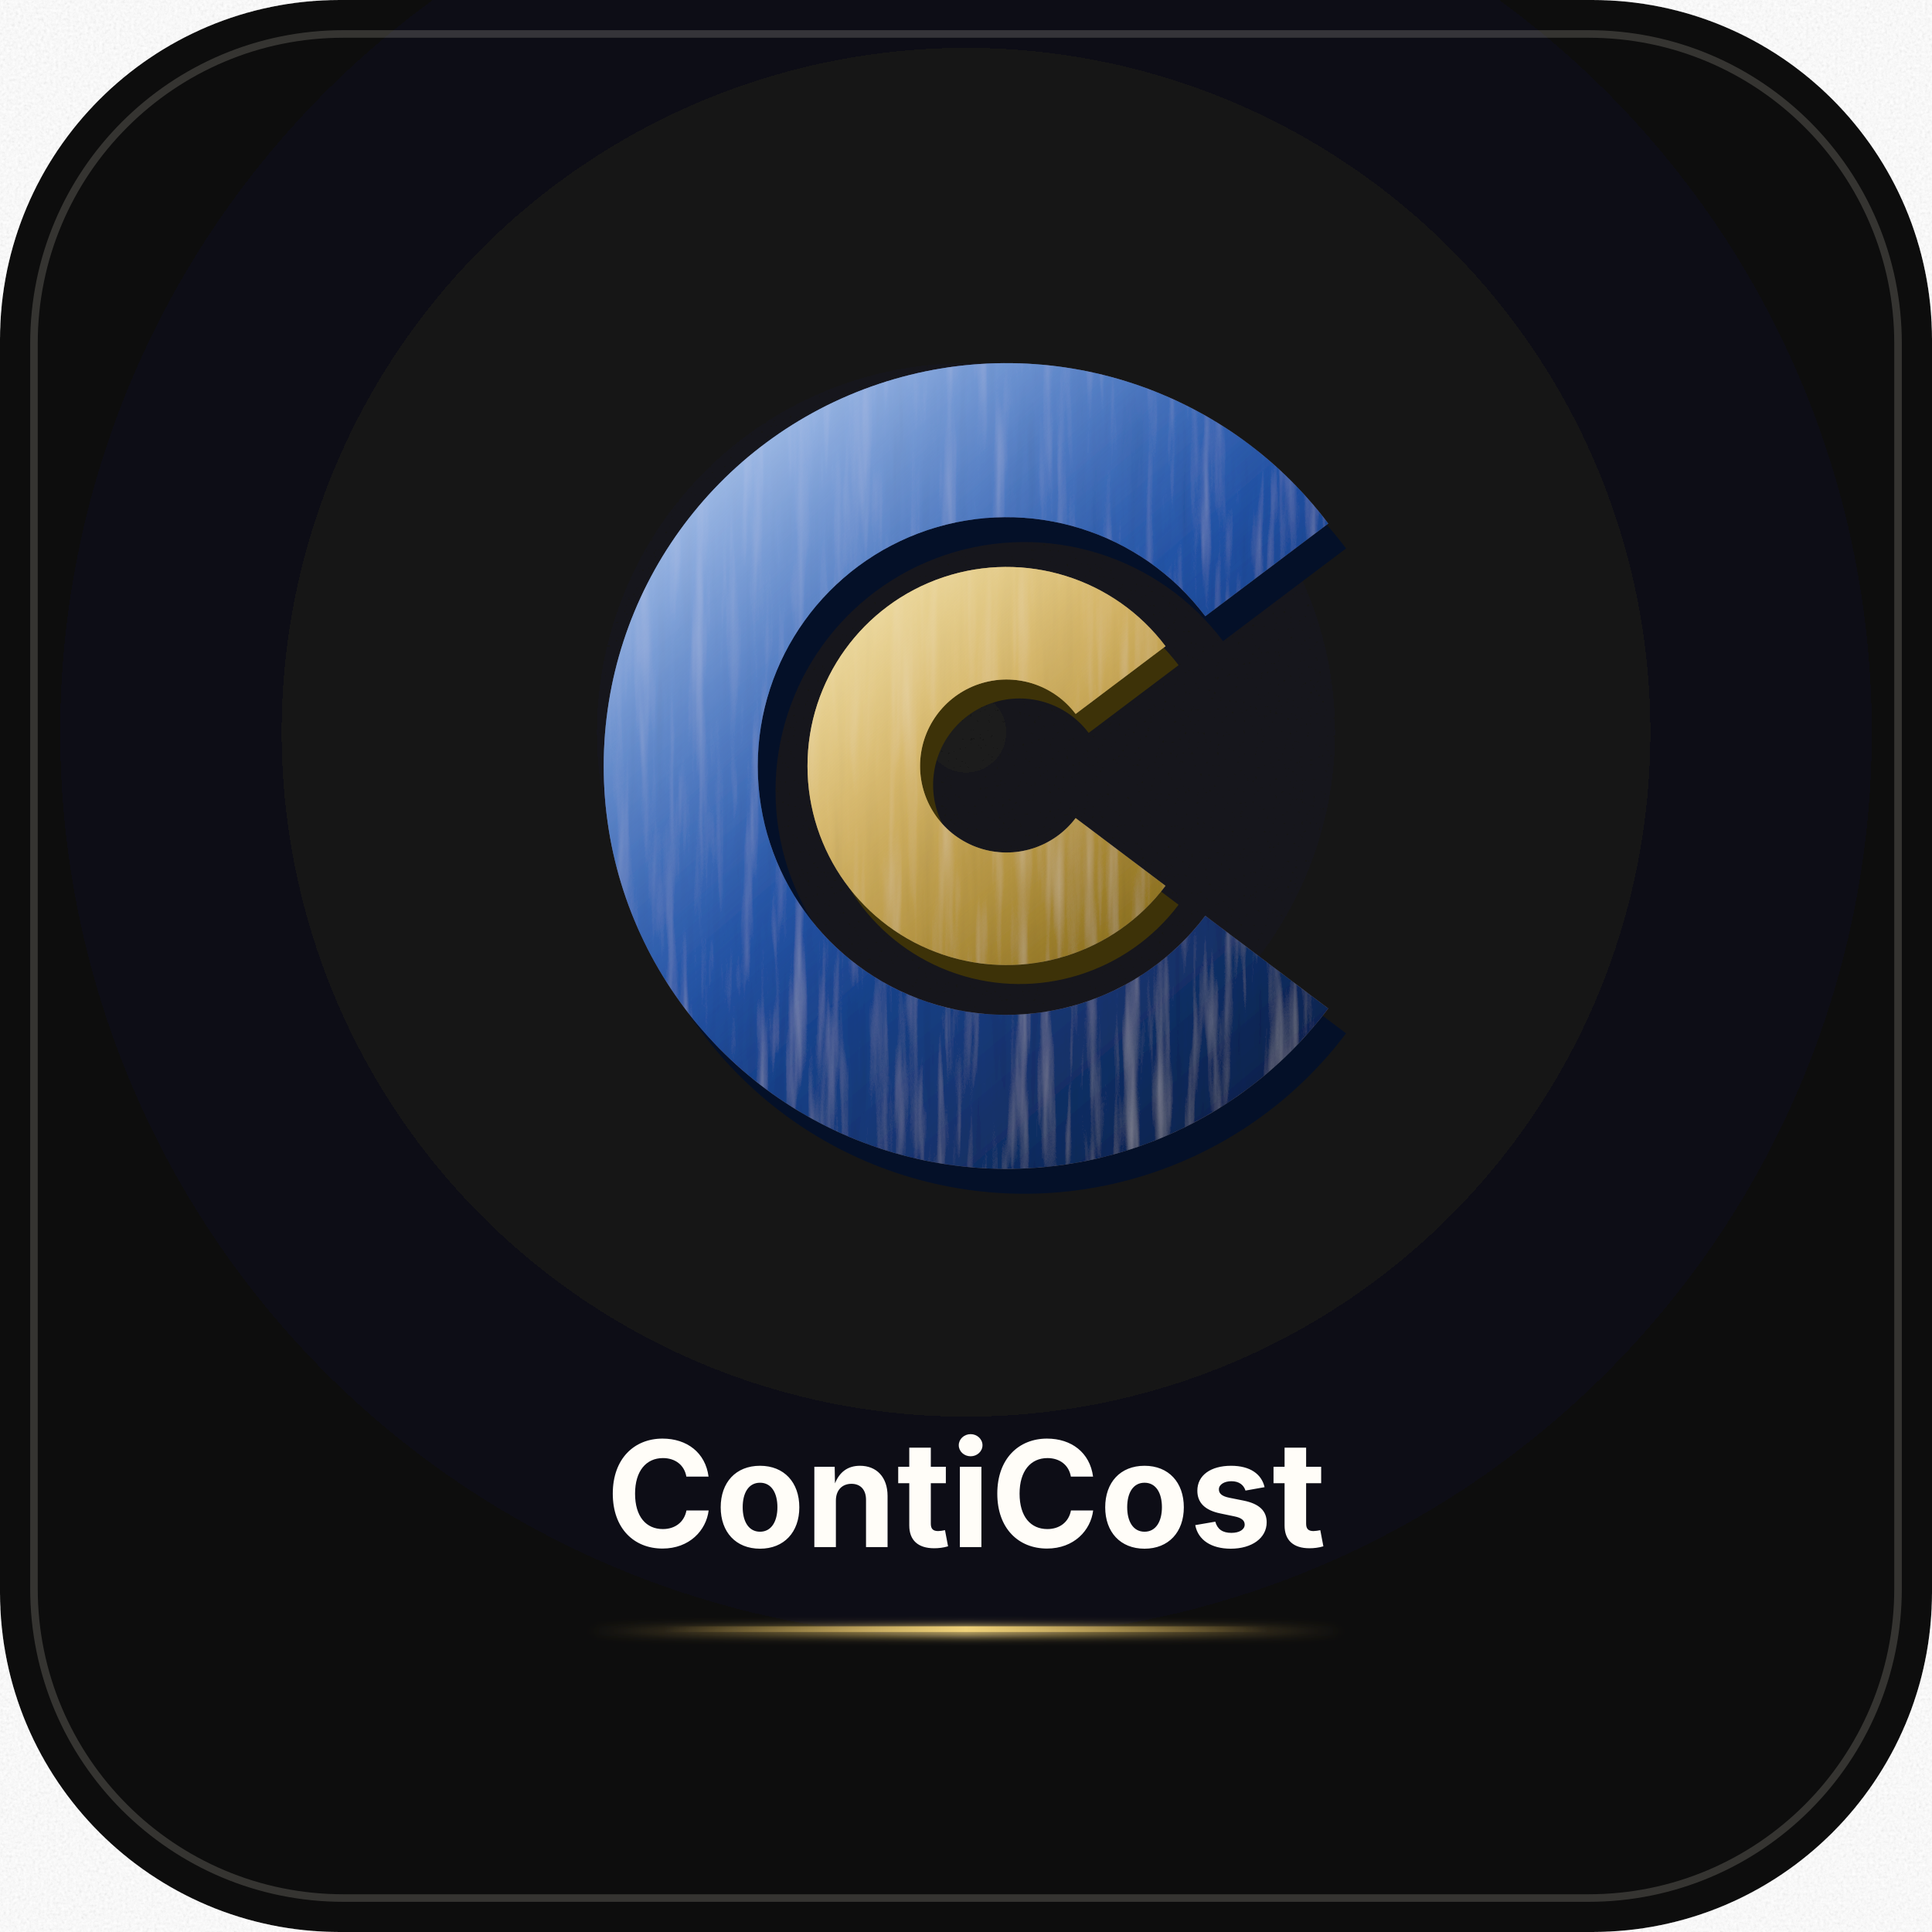
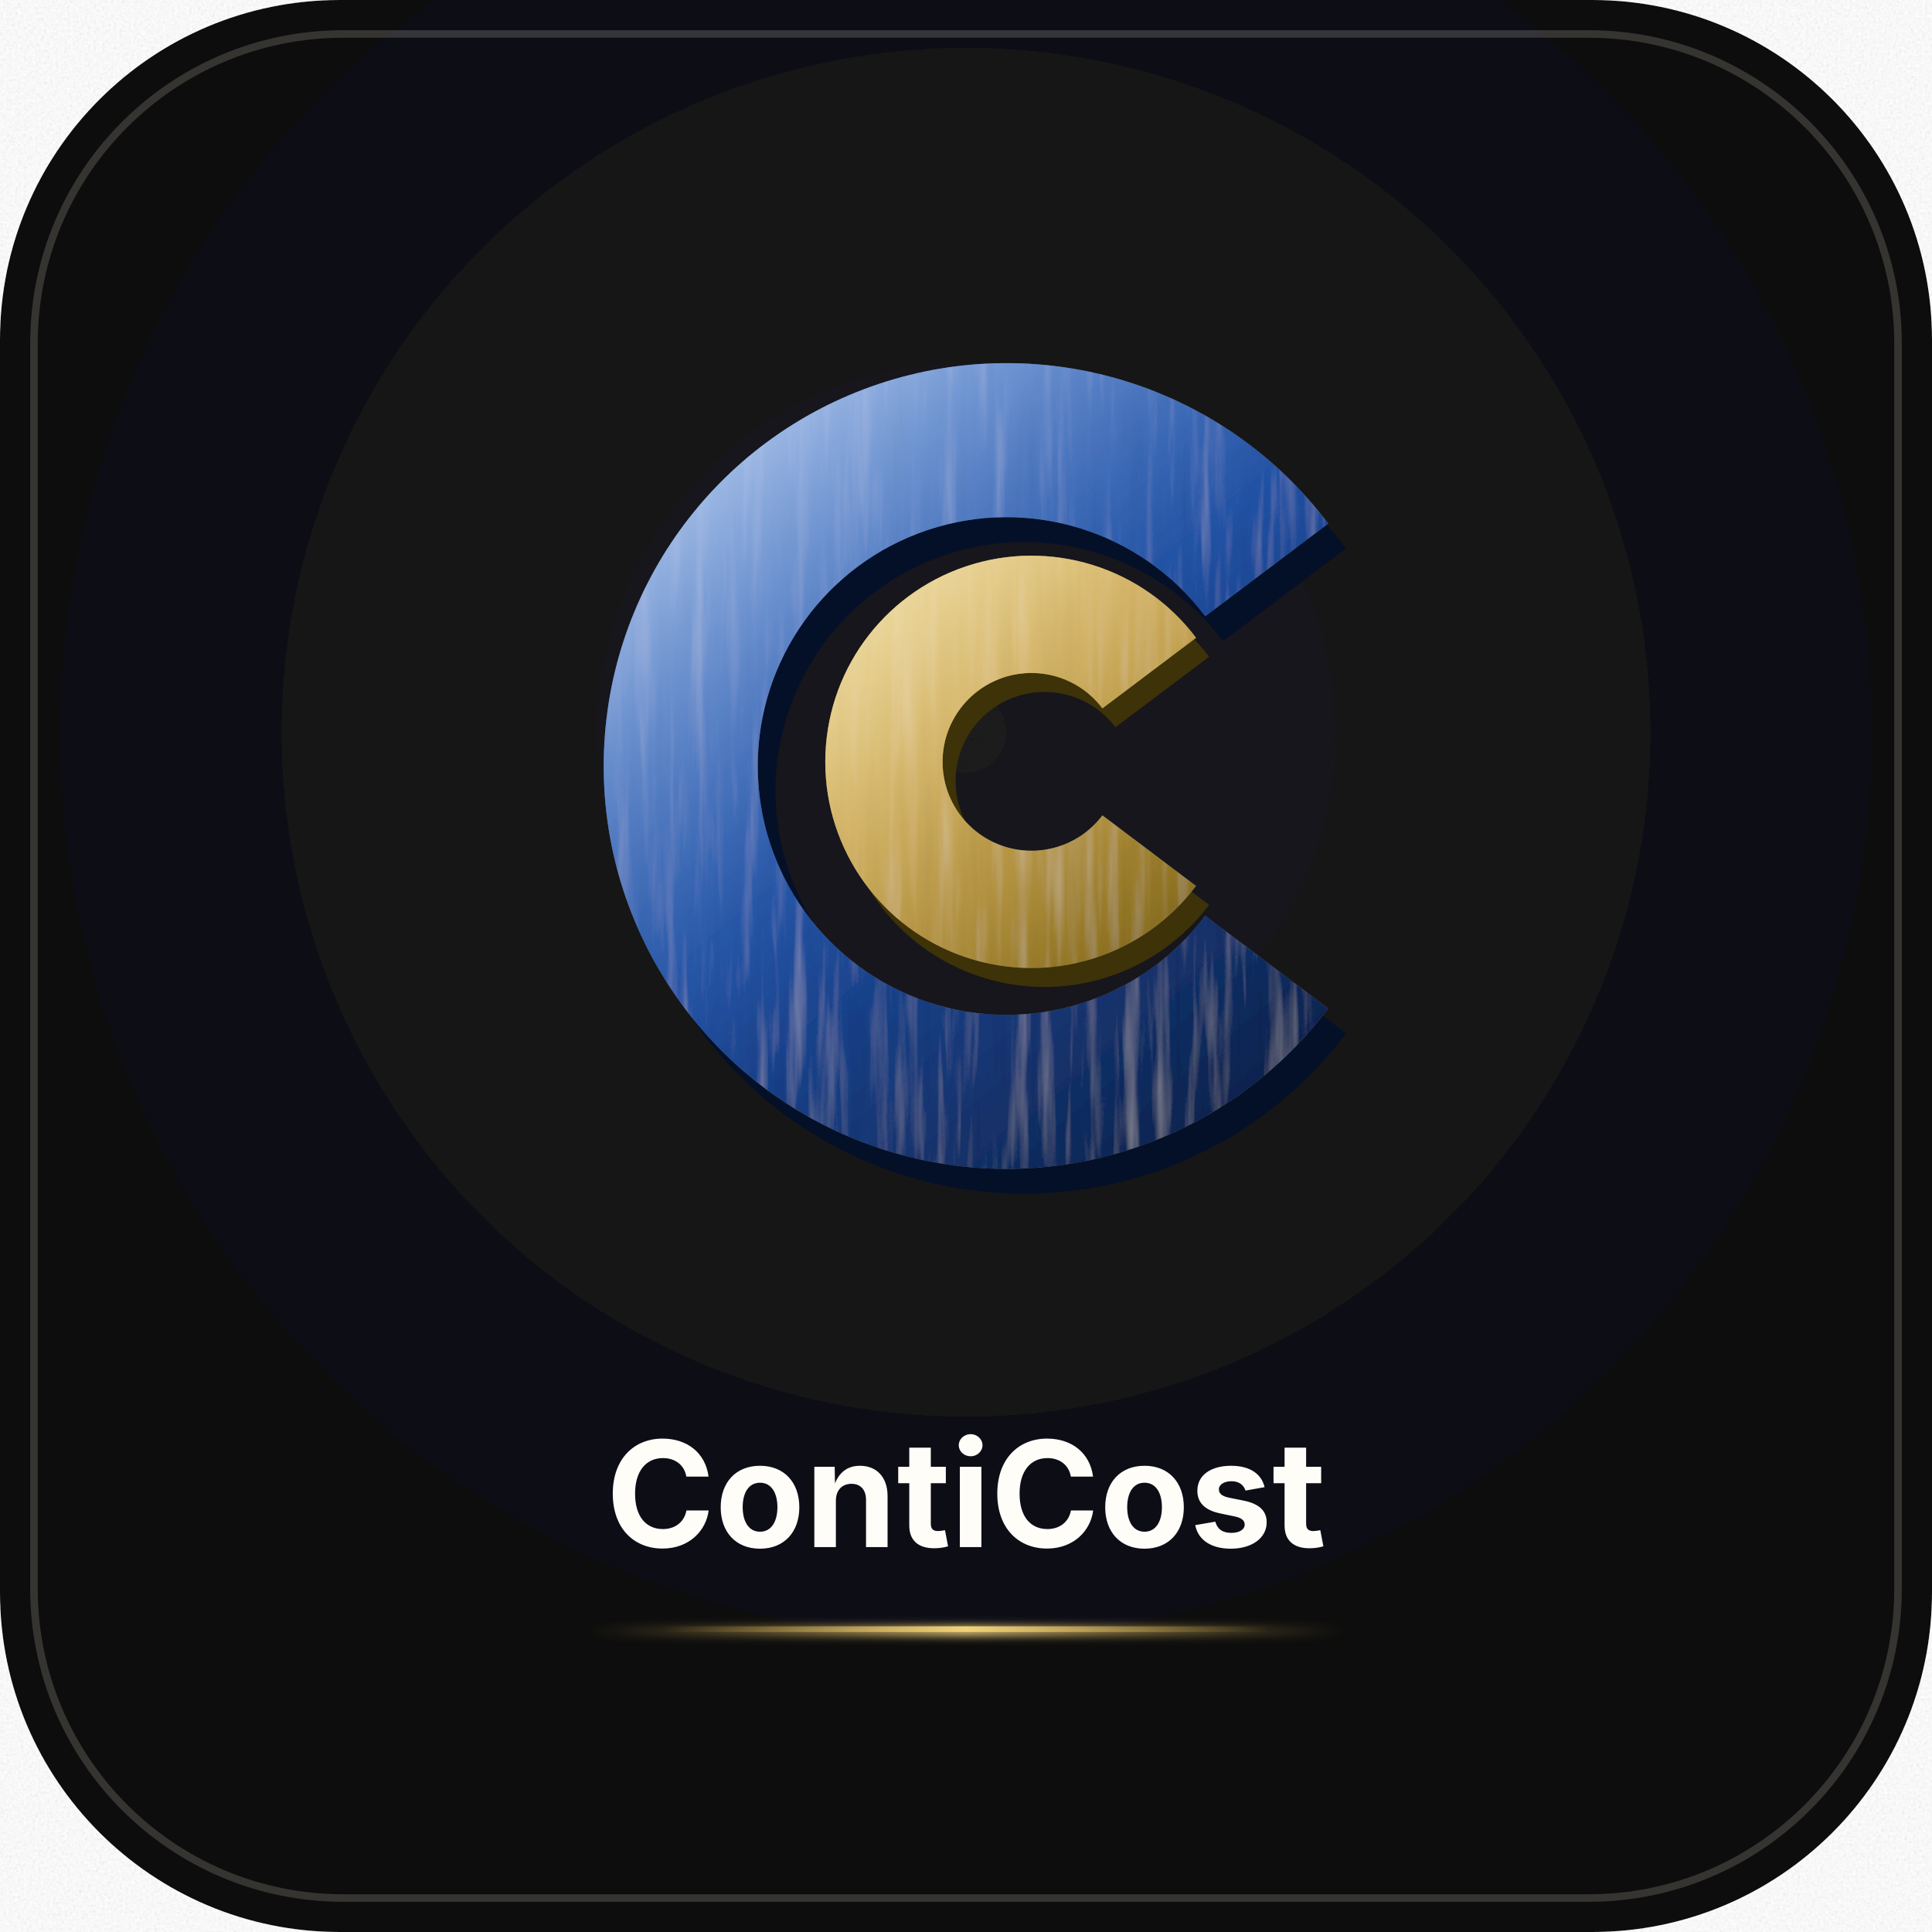
<svg xmlns="http://www.w3.org/2000/svg" viewBox="0 0 1024 1024" fill="none">
  <defs>
    <linearGradient id="t-blue" x1="18" y1="12" x2="82" y2="88" gradientUnits="userSpaceOnUse">
      <stop offset="0%" stop-color="#c5dcff" />
      <stop offset="18%" stop-color="#4d82d6" />
      <stop offset="48%" stop-color="#1e4fa3" />
      <stop offset="100%" stop-color="#071433" />
    </linearGradient>
    <linearGradient id="t-blue-hi" x1="22" y1="16" x2="58" y2="54" gradientUnits="userSpaceOnUse">
      <stop offset="0%" stop-color="#eef5ff" stop-opacity=".9" />
      <stop offset="100%" stop-color="#1e4fa3" stop-opacity="0" />
    </linearGradient>
    <linearGradient id="t-gold" x1="28" y1="20" x2="78" y2="82" gradientUnits="userSpaceOnUse">
      <stop offset="0%" stop-color="#fff6d2" />
      <stop offset="16%" stop-color="#edd078" />
      <stop offset="42%" stop-color="#c9a34a" />
      <stop offset="72%" stop-color="#8b7020" />
      <stop offset="100%" stop-color="#4a3c0c" />
    </linearGradient>
    <linearGradient id="t-gold-hi" x1="36" y1="26" x2="68" y2="62" gradientUnits="userSpaceOnUse">
      <stop offset="0%" stop-color="#fff8d8" stop-opacity=".95" />
      <stop offset="100%" stop-color="#c9a34a" stop-opacity="0" />
    </linearGradient>
    <filter id="t-brush" x="-8%" y="-8%" width="116%" height="116%">
      <feTurbulence type="fractalNoise" baseFrequency="0.85 0.06" numOctaves="3" seed="3" result="noise" />
      <feColorMatrix type="saturate" values="0" in="noise" result="gray" />
      <feComponentTransfer in="gray" result="grain">
        <feFuncA type="linear" slope="0.42" />
      </feComponentTransfer>
      <feComposite in="grain" in2="SourceAlpha" operator="in" result="clipped" />
      <feBlend in="SourceGraphic" in2="clipped" mode="overlay" />
    </filter>
    <filter id="t-paper" x="0" y="0" width="100%" height="100%">
      <feTurbulence type="fractalNoise" baseFrequency="0.65" numOctaves="4" seed="11" result="n" />
      <feColorMatrix type="saturate" values="0" in="n" result="g" />
      <feComponentTransfer in="g" result="grain">
        <feFuncA type="linear" slope="0.22" />
      </feComponentTransfer>
      <feBlend in="SourceGraphic" in2="grain" mode="multiply" />
    </filter>
    <radialGradient id="t-vignette" cx="50%" cy="38%" r="62%">
      <stop offset="0%" stop-color="#1a1a1f" />
      <stop offset="100%" stop-color="#0b0b0d" />
    </radialGradient>
    <linearGradient id="t-flare" x1="0" y1="0" x2="1" y2="0">
      <stop offset="0%" stop-color="#c9a34a" stop-opacity="0" />
      <stop offset="50%" stop-color="#f0d27a" stop-opacity="1" />
      <stop offset="100%" stop-color="#c9a34a" stop-opacity="0" />
    </linearGradient>
    <filter id="t-flare-glow" x="-40%" y="-400%" width="180%" height="900%">
      <feGaussianBlur stdDeviation="2.4" />
    </filter>
  </defs>
  <rect width="1024" height="1024" rx="180" fill="url(#t-vignette)" filter="url(#t-paper)" />
  <rect x="18" y="18" width="988" height="988" rx="164" stroke="#d7d2c6" stroke-opacity=".2" stroke-width="4" />
  <g transform="translate(198 92) scale(6.28)">
    <path fill="#041028" d="M80.577 29.538 A34 34 0 1 0 80.577 70.462 L70.195 62.638 A21 21 0 1 1 70.195 37.362 Z" transform="translate(1.5 2.1)" />
    <path fill="url(#t-blue)" d="M80.577 29.538 A34 34 0 1 0 80.577 70.462 L70.195 62.638 A21 21 0 1 1 70.195 37.362 Z" filter="url(#t-brush)" />
    <path fill="url(#t-blue-hi)" d="M80.577 29.538 A34 34 0 1 0 80.577 70.462 L70.195 62.638 A21 21 0 1 1 70.195 37.362 Z" />
-     <path fill="#3d3208" d="M66.84 39.89 A16.8 16.8 0 1 0 66.84 60.11 L59.253 54.393 A7.3 7.3 0 1 1 59.253 45.607 Z" transform="translate(1.1 1.6)" />
-     <path fill="url(#t-gold)" d="M66.84 39.89 A16.8 16.8 0 1 0 66.84 60.11 L59.253 54.393 A7.3 7.3 0 1 1 59.253 45.607 Z" filter="url(#t-brush)" />
-     <path fill="url(#t-gold-hi)" d="M66.84 39.89 A16.8 16.8 0 1 0 66.84 60.11 L59.253 54.393 A7.3 7.3 0 1 1 59.253 45.607 Z" />
+     <path fill="#3d3208" d="M69.419 39.178 A17.4 17.4 0 1 0 69.419 60.122 L61.513 54.164 A7.5 7.5 0 1 1 61.513 45.136 Z" transform="translate(1.1 1.6)" />
+     <path fill="url(#t-gold)" d="M69.419 39.178 A17.4 17.4 0 1 0 69.419 60.122 L61.513 54.164 A7.5 7.5 0 1 1 61.513 45.136 Z" filter="url(#t-brush)" />
+     <path fill="url(#t-gold-hi)" d="M69.419 39.178 A17.4 17.4 0 1 0 69.419 60.122 L61.513 54.164 A7.5 7.5 0 1 1 61.513 45.136 Z" />
  </g>
  <text x="512" y="820" text-anchor="middle" fill="#fffdf8" font-family="Inter, Arial, Helvetica, sans-serif" font-size="78" font-weight="650">ContiCost</text>
  <rect x="312" y="862" width="400" height="5" rx="2.5" fill="url(#t-flare)" filter="url(#t-flare-glow)" />
  <rect x="352" y="862" width="320" height="3" rx="1.5" fill="url(#t-flare)" />
</svg>
